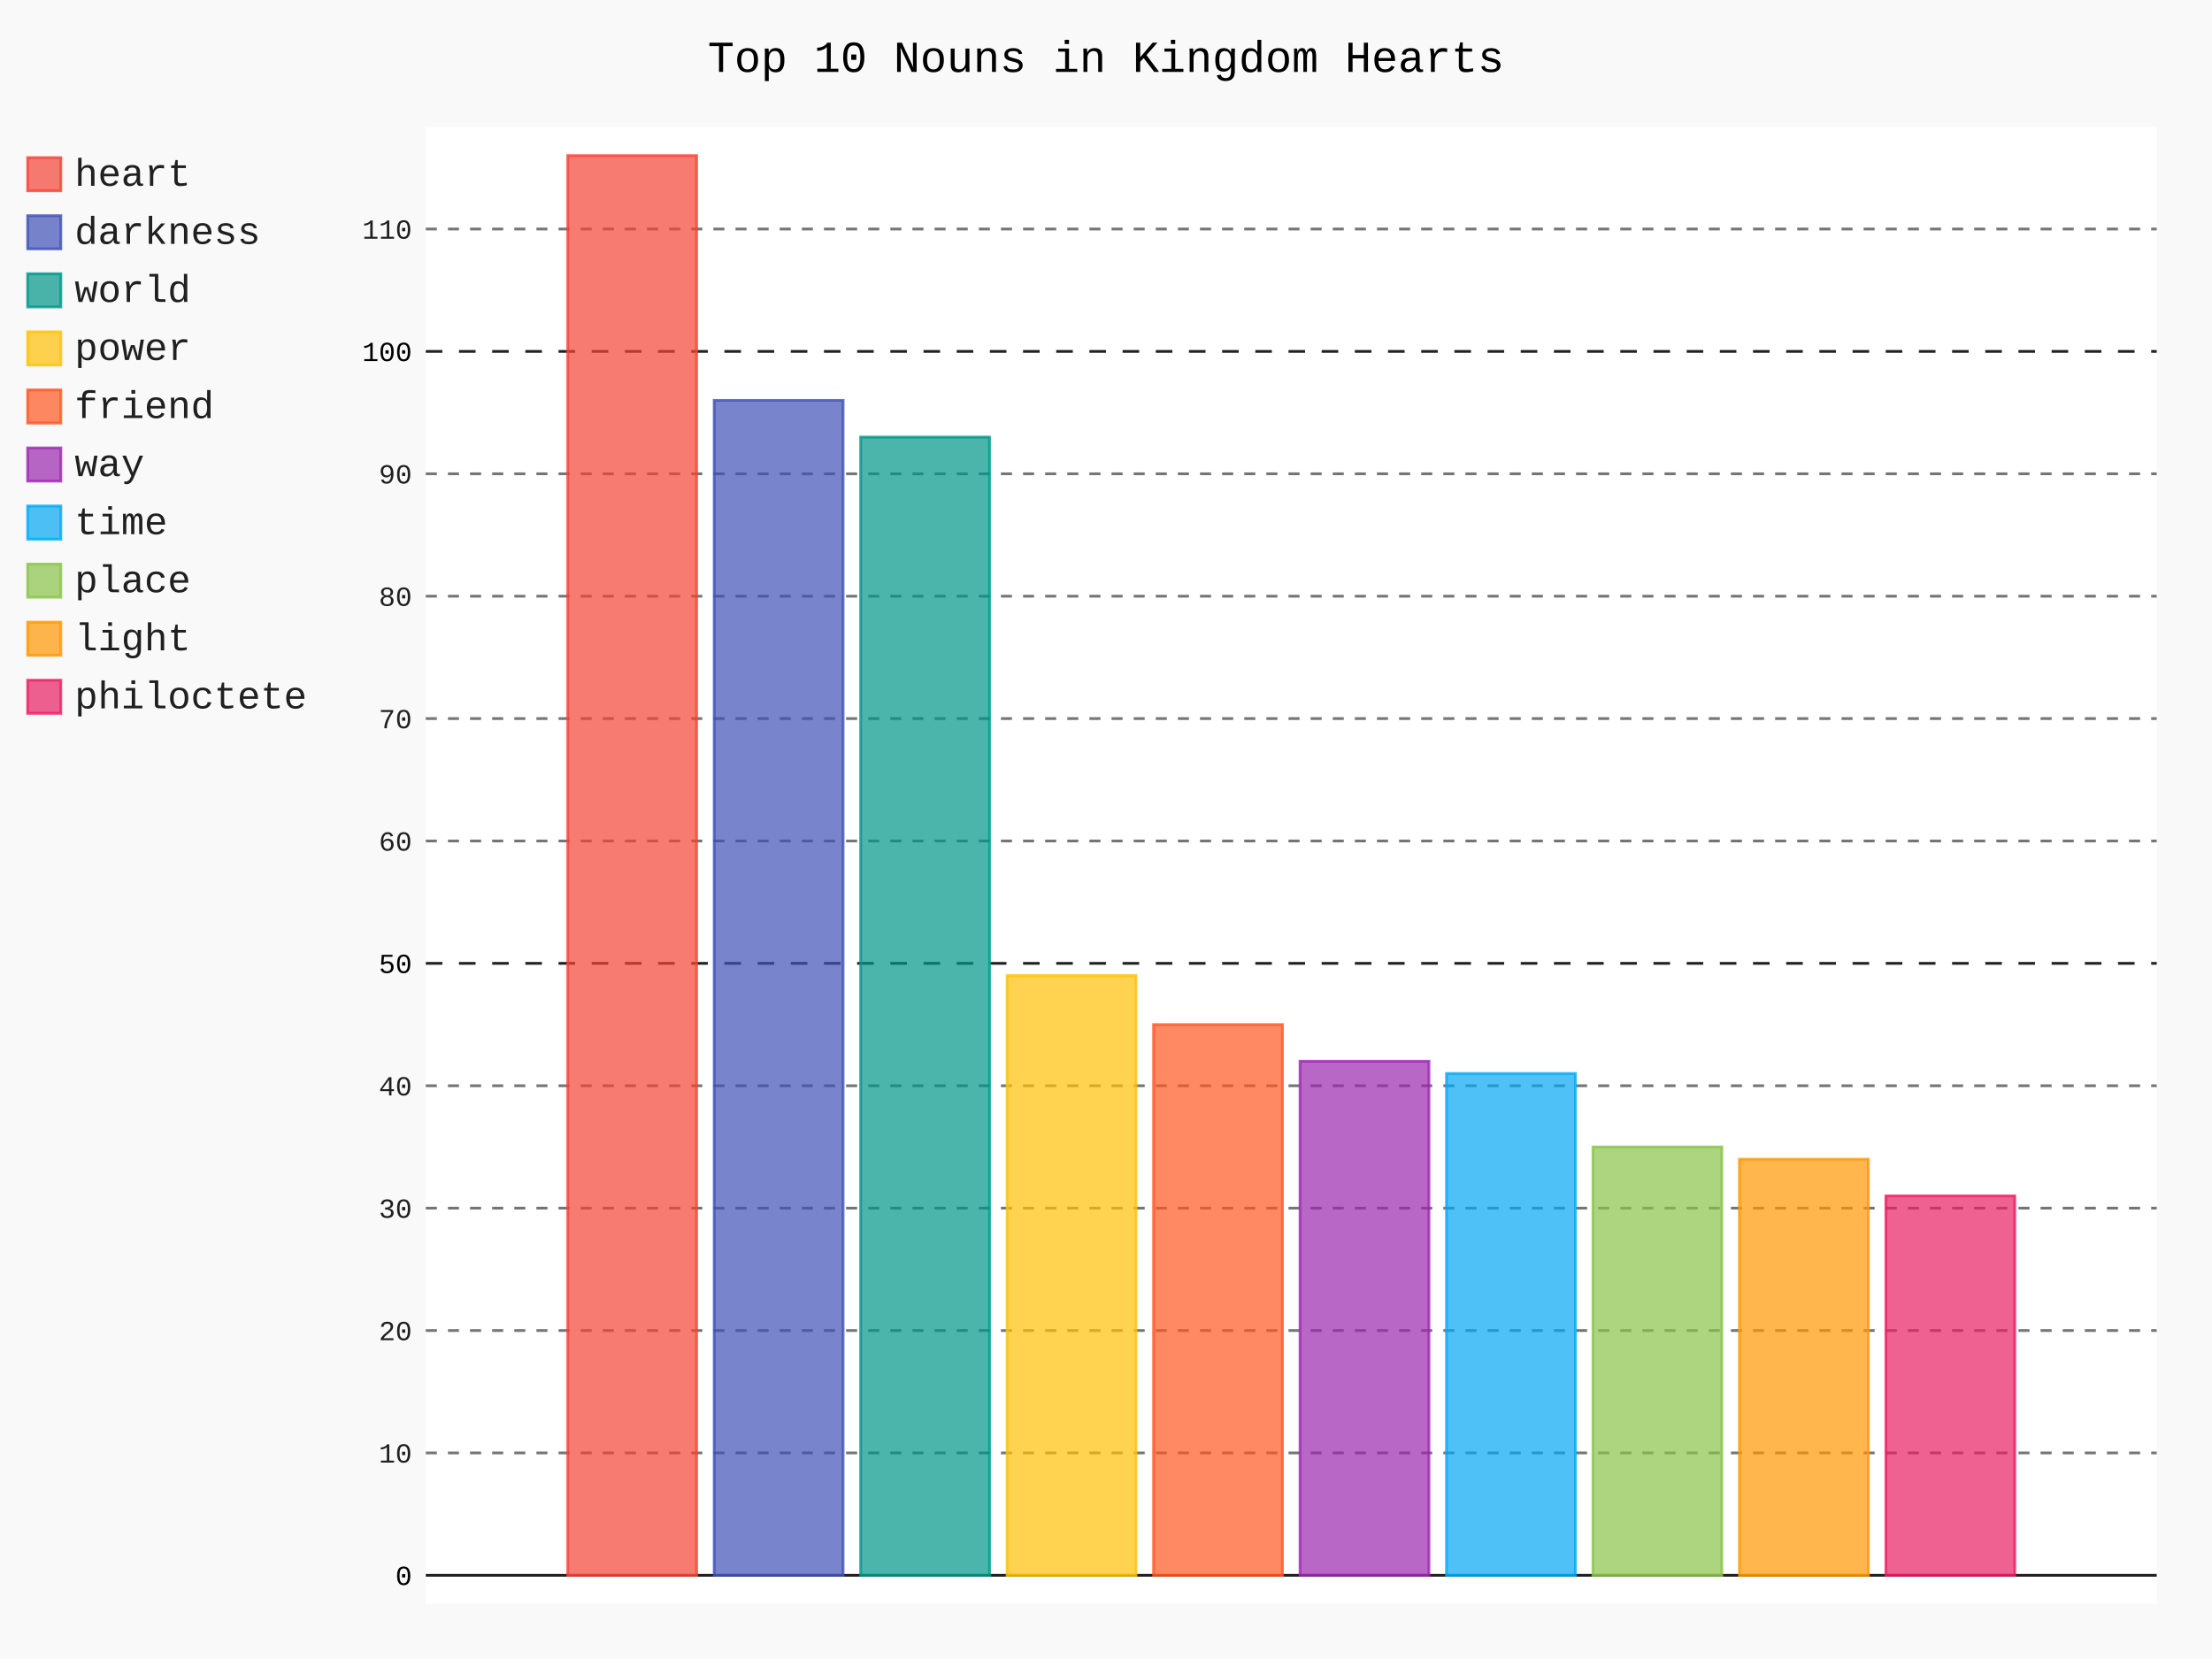
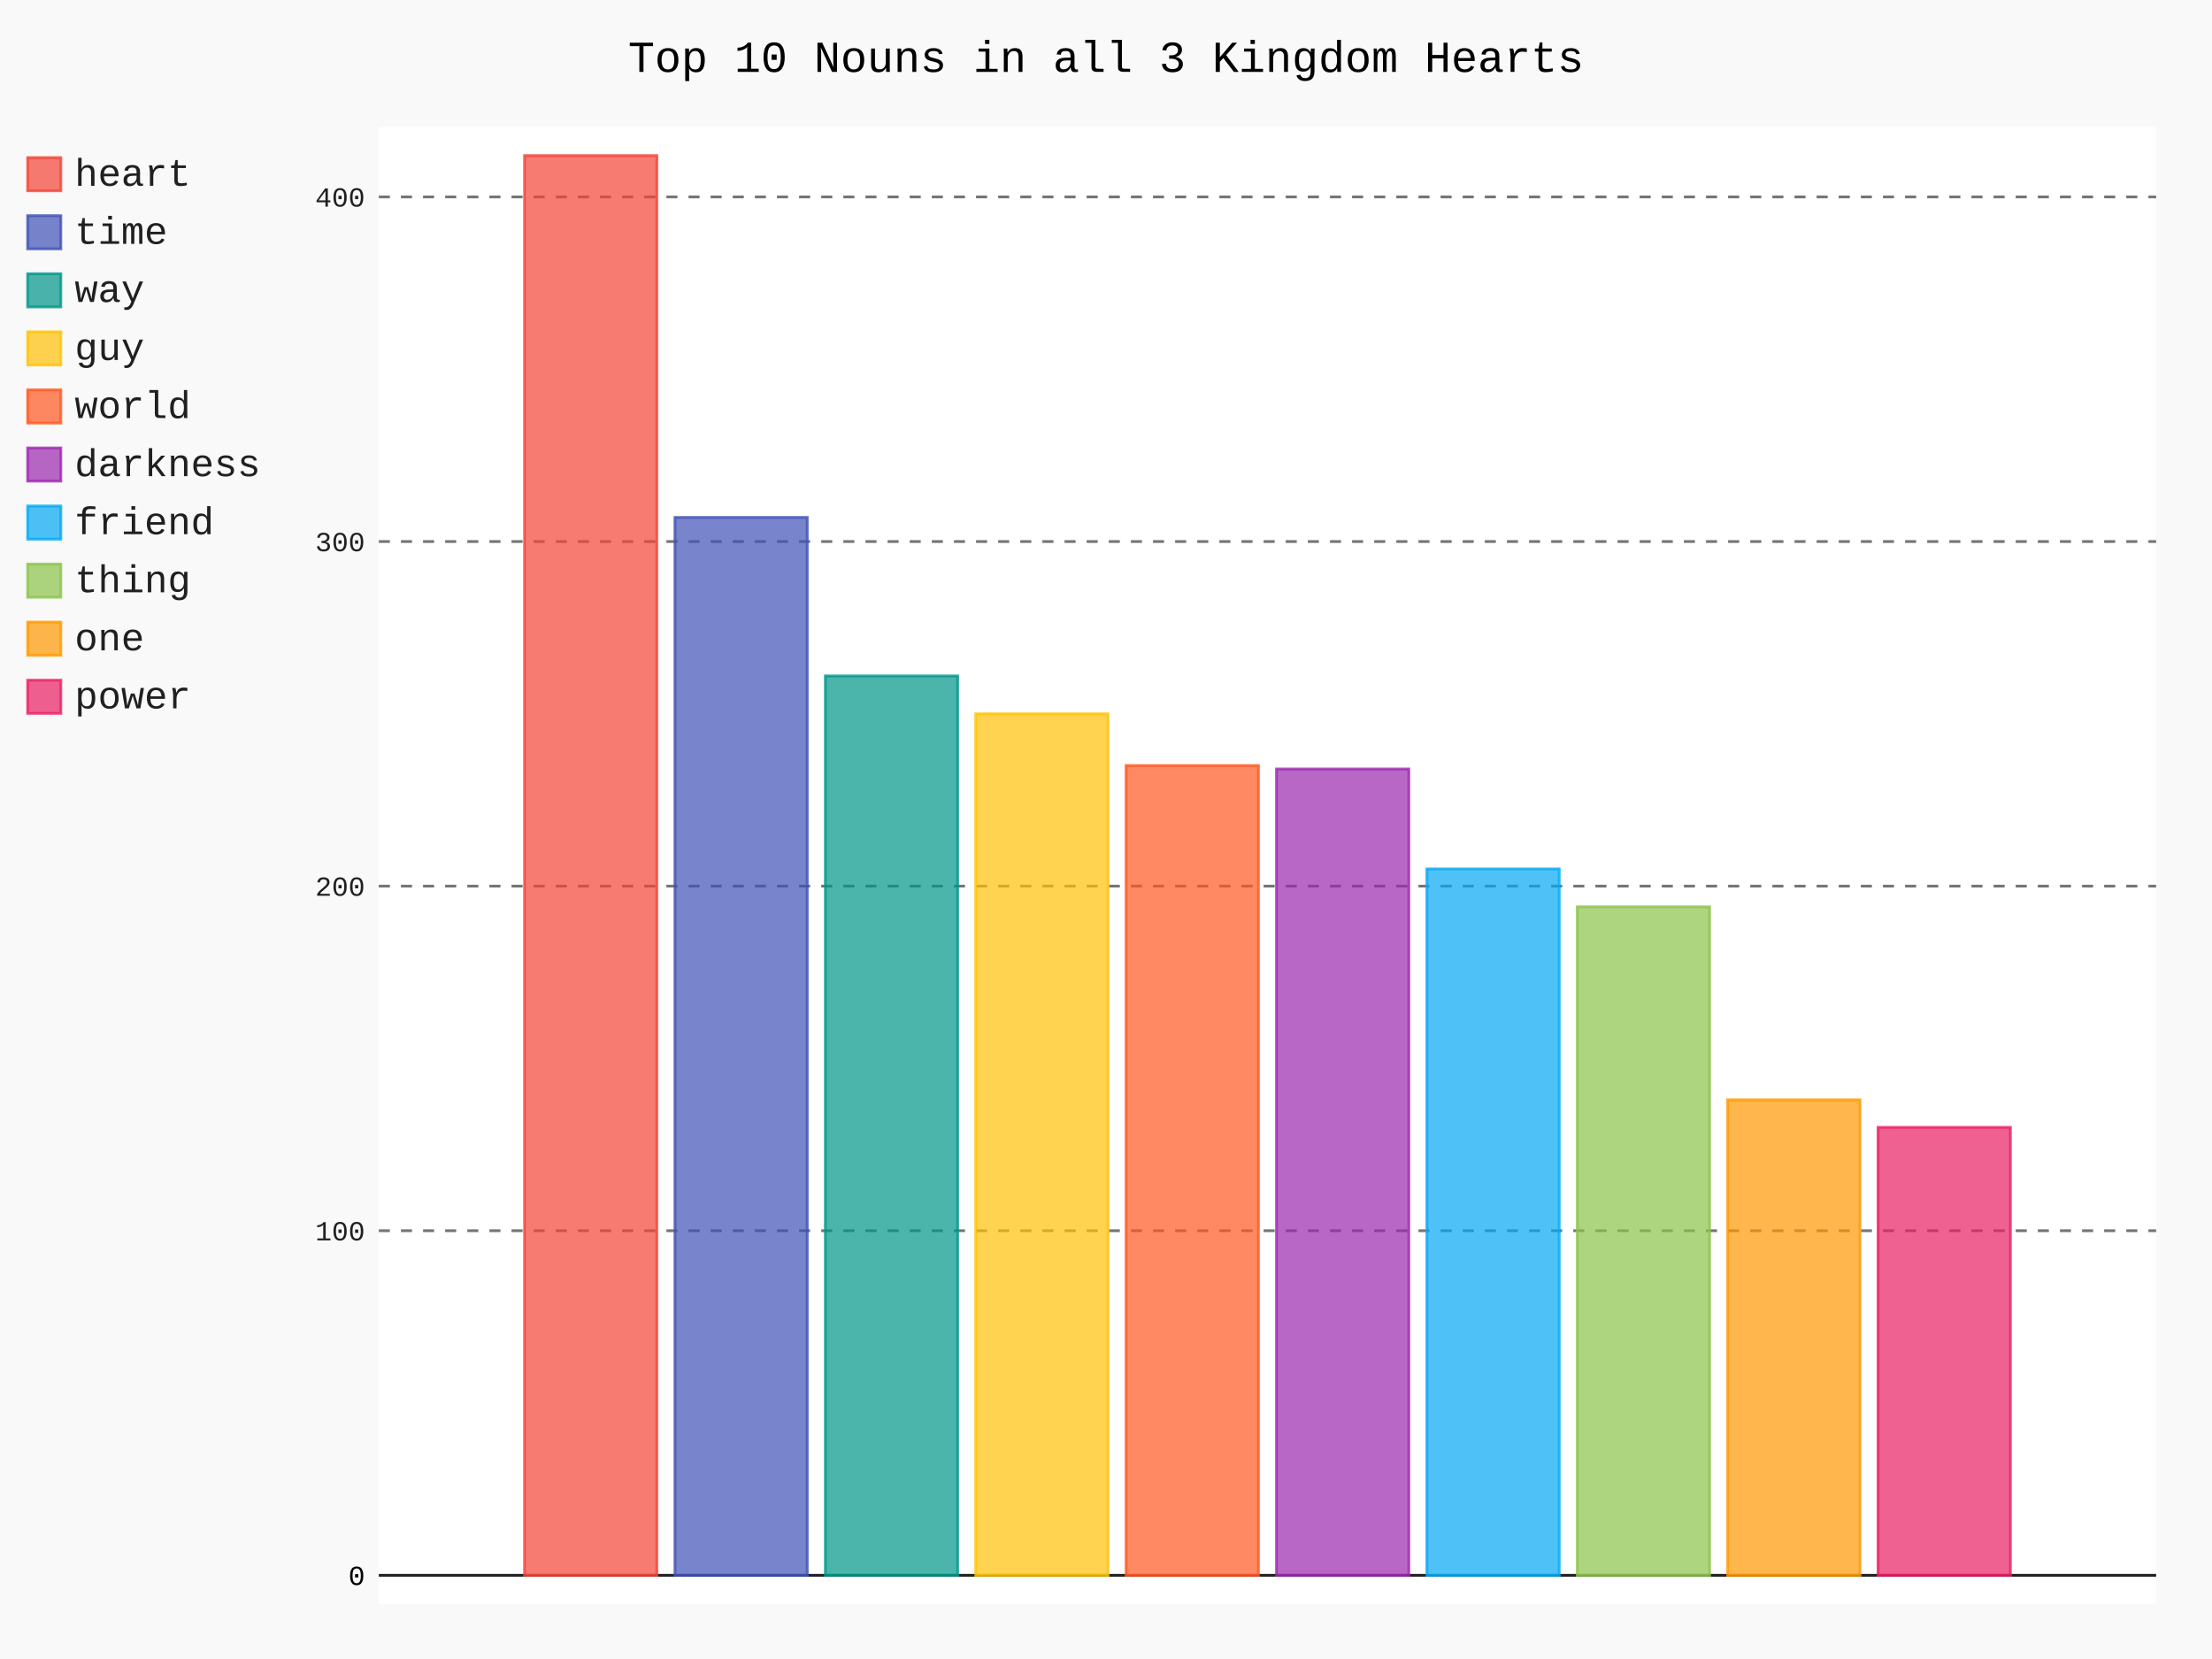
- <svg xmlns="http://www.w3.org/2000/svg" id="chart-96bc616b-d4e8-4c22-9383-987d456acd4f" class="pygal-chart" viewBox="0 0 800 600">
+ <svg xmlns="http://www.w3.org/2000/svg" id="chart-71b4d69b-0a1a-4c02-87a0-c0ad295028fe" class="pygal-chart" viewBox="0 0 800 600">
  <defs>
-     <style type="text/css">#chart-96bc616b-d4e8-4c22-9383-987d456acd4f{-webkit-user-select:none;-webkit-font-smoothing:antialiased;font-family:Consolas,"Liberation Mono",Menlo,Courier,monospace}#chart-96bc616b-d4e8-4c22-9383-987d456acd4f .title{font-family:Consolas,"Liberation Mono",Menlo,Courier,monospace;font-size:16px}#chart-96bc616b-d4e8-4c22-9383-987d456acd4f .legends .legend text{font-family:Consolas,"Liberation Mono",Menlo,Courier,monospace;font-size:14px}#chart-96bc616b-d4e8-4c22-9383-987d456acd4f .axis text{font-family:Consolas,"Liberation Mono",Menlo,Courier,monospace;font-size:10px}#chart-96bc616b-d4e8-4c22-9383-987d456acd4f .axis text.major{font-family:Consolas,"Liberation Mono",Menlo,Courier,monospace;font-size:10px}#chart-96bc616b-d4e8-4c22-9383-987d456acd4f .text-overlay text.value{font-family:Consolas,"Liberation Mono",Menlo,Courier,monospace;font-size:16px}#chart-96bc616b-d4e8-4c22-9383-987d456acd4f .text-overlay text.label{font-family:Consolas,"Liberation Mono",Menlo,Courier,monospace;font-size:10px}#chart-96bc616b-d4e8-4c22-9383-987d456acd4f .tooltip{font-family:Consolas,"Liberation Mono",Menlo,Courier,monospace;font-size:14px}#chart-96bc616b-d4e8-4c22-9383-987d456acd4f text.no_data{font-family:Consolas,"Liberation Mono",Menlo,Courier,monospace;font-size:64px}
- #chart-96bc616b-d4e8-4c22-9383-987d456acd4f{background-color:rgba(249,249,249,1)}#chart-96bc616b-d4e8-4c22-9383-987d456acd4f path,#chart-96bc616b-d4e8-4c22-9383-987d456acd4f line,#chart-96bc616b-d4e8-4c22-9383-987d456acd4f rect,#chart-96bc616b-d4e8-4c22-9383-987d456acd4f circle{-webkit-transition:150ms;-moz-transition:150ms;transition:150ms}#chart-96bc616b-d4e8-4c22-9383-987d456acd4f .graph &gt; .background{fill:rgba(249,249,249,1)}#chart-96bc616b-d4e8-4c22-9383-987d456acd4f .plot &gt; .background{fill:rgba(255,255,255,1)}#chart-96bc616b-d4e8-4c22-9383-987d456acd4f .graph{fill:rgba(0,0,0,.87)}#chart-96bc616b-d4e8-4c22-9383-987d456acd4f text.no_data{fill:rgba(0,0,0,1)}#chart-96bc616b-d4e8-4c22-9383-987d456acd4f .title{fill:rgba(0,0,0,1)}#chart-96bc616b-d4e8-4c22-9383-987d456acd4f .legends .legend text{fill:rgba(0,0,0,.87)}#chart-96bc616b-d4e8-4c22-9383-987d456acd4f .legends .legend:hover text{fill:rgba(0,0,0,1)}#chart-96bc616b-d4e8-4c22-9383-987d456acd4f .axis .line{stroke:rgba(0,0,0,1)}#chart-96bc616b-d4e8-4c22-9383-987d456acd4f .axis .guide.line{stroke:rgba(0,0,0,.54)}#chart-96bc616b-d4e8-4c22-9383-987d456acd4f .axis .major.line{stroke:rgba(0,0,0,.87)}#chart-96bc616b-d4e8-4c22-9383-987d456acd4f .axis text.major{fill:rgba(0,0,0,1)}#chart-96bc616b-d4e8-4c22-9383-987d456acd4f .axis.y .guides:hover .guide.line,#chart-96bc616b-d4e8-4c22-9383-987d456acd4f .line-graph .axis.x .guides:hover .guide.line,#chart-96bc616b-d4e8-4c22-9383-987d456acd4f .stackedline-graph .axis.x .guides:hover .guide.line,#chart-96bc616b-d4e8-4c22-9383-987d456acd4f .xy-graph .axis.x .guides:hover .guide.line{stroke:rgba(0,0,0,1)}#chart-96bc616b-d4e8-4c22-9383-987d456acd4f .axis .guides:hover text{fill:rgba(0,0,0,1)}#chart-96bc616b-d4e8-4c22-9383-987d456acd4f .reactive{fill-opacity:.7;stroke-opacity:.8}#chart-96bc616b-d4e8-4c22-9383-987d456acd4f .ci{stroke:rgba(0,0,0,.87)}#chart-96bc616b-d4e8-4c22-9383-987d456acd4f .reactive.active,#chart-96bc616b-d4e8-4c22-9383-987d456acd4f .active .reactive{fill-opacity:.8;stroke-opacity:.9;stroke-width:4}#chart-96bc616b-d4e8-4c22-9383-987d456acd4f .ci .reactive.active{stroke-width:1.5}#chart-96bc616b-d4e8-4c22-9383-987d456acd4f .series text{fill:rgba(0,0,0,1)}#chart-96bc616b-d4e8-4c22-9383-987d456acd4f .tooltip rect{fill:rgba(255,255,255,1);stroke:rgba(0,0,0,1);-webkit-transition:opacity 150ms;-moz-transition:opacity 150ms;transition:opacity 150ms}#chart-96bc616b-d4e8-4c22-9383-987d456acd4f .tooltip .label{fill:rgba(0,0,0,.87)}#chart-96bc616b-d4e8-4c22-9383-987d456acd4f .tooltip .label{fill:rgba(0,0,0,.87)}#chart-96bc616b-d4e8-4c22-9383-987d456acd4f .tooltip .legend{font-size:.8em;fill:rgba(0,0,0,.54)}#chart-96bc616b-d4e8-4c22-9383-987d456acd4f .tooltip .x_label{font-size:.6em;fill:rgba(0,0,0,1)}#chart-96bc616b-d4e8-4c22-9383-987d456acd4f .tooltip .xlink{font-size:.5em;text-decoration:underline}#chart-96bc616b-d4e8-4c22-9383-987d456acd4f .tooltip .value{font-size:1.5em}#chart-96bc616b-d4e8-4c22-9383-987d456acd4f .bound{font-size:.5em}#chart-96bc616b-d4e8-4c22-9383-987d456acd4f .max-value{font-size:.75em;fill:rgba(0,0,0,.54)}#chart-96bc616b-d4e8-4c22-9383-987d456acd4f .map-element{fill:rgba(255,255,255,1);stroke:rgba(0,0,0,.54) !important}#chart-96bc616b-d4e8-4c22-9383-987d456acd4f .map-element .reactive{fill-opacity:inherit;stroke-opacity:inherit}#chart-96bc616b-d4e8-4c22-9383-987d456acd4f .color-0,#chart-96bc616b-d4e8-4c22-9383-987d456acd4f .color-0 a:visited{stroke:#F44336;fill:#F44336}#chart-96bc616b-d4e8-4c22-9383-987d456acd4f .color-1,#chart-96bc616b-d4e8-4c22-9383-987d456acd4f .color-1 a:visited{stroke:#3F51B5;fill:#3F51B5}#chart-96bc616b-d4e8-4c22-9383-987d456acd4f .color-2,#chart-96bc616b-d4e8-4c22-9383-987d456acd4f .color-2 a:visited{stroke:#009688;fill:#009688}#chart-96bc616b-d4e8-4c22-9383-987d456acd4f .color-3,#chart-96bc616b-d4e8-4c22-9383-987d456acd4f .color-3 a:visited{stroke:#FFC107;fill:#FFC107}#chart-96bc616b-d4e8-4c22-9383-987d456acd4f .color-4,#chart-96bc616b-d4e8-4c22-9383-987d456acd4f .color-4 a:visited{stroke:#FF5722;fill:#FF5722}#chart-96bc616b-d4e8-4c22-9383-987d456acd4f .color-5,#chart-96bc616b-d4e8-4c22-9383-987d456acd4f .color-5 a:visited{stroke:#9C27B0;fill:#9C27B0}#chart-96bc616b-d4e8-4c22-9383-987d456acd4f .color-6,#chart-96bc616b-d4e8-4c22-9383-987d456acd4f .color-6 a:visited{stroke:#03A9F4;fill:#03A9F4}#chart-96bc616b-d4e8-4c22-9383-987d456acd4f .color-7,#chart-96bc616b-d4e8-4c22-9383-987d456acd4f .color-7 a:visited{stroke:#8BC34A;fill:#8BC34A}#chart-96bc616b-d4e8-4c22-9383-987d456acd4f .color-8,#chart-96bc616b-d4e8-4c22-9383-987d456acd4f .color-8 a:visited{stroke:#FF9800;fill:#FF9800}#chart-96bc616b-d4e8-4c22-9383-987d456acd4f .color-9,#chart-96bc616b-d4e8-4c22-9383-987d456acd4f .color-9 a:visited{stroke:#E91E63;fill:#E91E63}#chart-96bc616b-d4e8-4c22-9383-987d456acd4f .text-overlay .color-0 text{fill:black}#chart-96bc616b-d4e8-4c22-9383-987d456acd4f .text-overlay .color-1 text{fill:black}#chart-96bc616b-d4e8-4c22-9383-987d456acd4f .text-overlay .color-2 text{fill:black}#chart-96bc616b-d4e8-4c22-9383-987d456acd4f .text-overlay .color-3 text{fill:black}#chart-96bc616b-d4e8-4c22-9383-987d456acd4f .text-overlay .color-4 text{fill:black}#chart-96bc616b-d4e8-4c22-9383-987d456acd4f .text-overlay .color-5 text{fill:black}#chart-96bc616b-d4e8-4c22-9383-987d456acd4f .text-overlay .color-6 text{fill:black}#chart-96bc616b-d4e8-4c22-9383-987d456acd4f .text-overlay .color-7 text{fill:black}#chart-96bc616b-d4e8-4c22-9383-987d456acd4f .text-overlay .color-8 text{fill:black}#chart-96bc616b-d4e8-4c22-9383-987d456acd4f .text-overlay .color-9 text{fill:black}
- #chart-96bc616b-d4e8-4c22-9383-987d456acd4f text.no_data{text-anchor:middle}#chart-96bc616b-d4e8-4c22-9383-987d456acd4f .guide.line{fill:none}#chart-96bc616b-d4e8-4c22-9383-987d456acd4f .centered{text-anchor:middle}#chart-96bc616b-d4e8-4c22-9383-987d456acd4f .title{text-anchor:middle}#chart-96bc616b-d4e8-4c22-9383-987d456acd4f .legends .legend text{fill-opacity:1}#chart-96bc616b-d4e8-4c22-9383-987d456acd4f .axis.x text{text-anchor:middle}#chart-96bc616b-d4e8-4c22-9383-987d456acd4f .axis.x:not(.web) text[transform]{text-anchor:start}#chart-96bc616b-d4e8-4c22-9383-987d456acd4f .axis.x:not(.web) text[transform].backwards{text-anchor:end}#chart-96bc616b-d4e8-4c22-9383-987d456acd4f .axis.y text{text-anchor:end}#chart-96bc616b-d4e8-4c22-9383-987d456acd4f .axis.y text[transform].backwards{text-anchor:start}#chart-96bc616b-d4e8-4c22-9383-987d456acd4f .axis.y2 text{text-anchor:start}#chart-96bc616b-d4e8-4c22-9383-987d456acd4f .axis.y2 text[transform].backwards{text-anchor:end}#chart-96bc616b-d4e8-4c22-9383-987d456acd4f .axis .guide.line{stroke-dasharray:4,4}#chart-96bc616b-d4e8-4c22-9383-987d456acd4f .axis .major.guide.line{stroke-dasharray:6,6}#chart-96bc616b-d4e8-4c22-9383-987d456acd4f .horizontal .axis.y .guide.line,#chart-96bc616b-d4e8-4c22-9383-987d456acd4f .horizontal .axis.y2 .guide.line,#chart-96bc616b-d4e8-4c22-9383-987d456acd4f .vertical .axis.x .guide.line{opacity:0}#chart-96bc616b-d4e8-4c22-9383-987d456acd4f .horizontal .axis.always_show .guide.line,#chart-96bc616b-d4e8-4c22-9383-987d456acd4f .vertical .axis.always_show .guide.line{opacity:1 !important}#chart-96bc616b-d4e8-4c22-9383-987d456acd4f .axis.y .guides:hover .guide.line,#chart-96bc616b-d4e8-4c22-9383-987d456acd4f .axis.y2 .guides:hover .guide.line,#chart-96bc616b-d4e8-4c22-9383-987d456acd4f .axis.x .guides:hover .guide.line{opacity:1}#chart-96bc616b-d4e8-4c22-9383-987d456acd4f .axis .guides:hover text{opacity:1}#chart-96bc616b-d4e8-4c22-9383-987d456acd4f .nofill{fill:none}#chart-96bc616b-d4e8-4c22-9383-987d456acd4f .subtle-fill{fill-opacity:.2}#chart-96bc616b-d4e8-4c22-9383-987d456acd4f .dot{stroke-width:1px;fill-opacity:1}#chart-96bc616b-d4e8-4c22-9383-987d456acd4f .dot.active{stroke-width:5px}#chart-96bc616b-d4e8-4c22-9383-987d456acd4f .dot.negative{fill:transparent}#chart-96bc616b-d4e8-4c22-9383-987d456acd4f text,#chart-96bc616b-d4e8-4c22-9383-987d456acd4f tspan{stroke:none !important}#chart-96bc616b-d4e8-4c22-9383-987d456acd4f .series text.active{opacity:1}#chart-96bc616b-d4e8-4c22-9383-987d456acd4f .tooltip rect{fill-opacity:.95;stroke-width:.5}#chart-96bc616b-d4e8-4c22-9383-987d456acd4f .tooltip text{fill-opacity:1}#chart-96bc616b-d4e8-4c22-9383-987d456acd4f .showable{visibility:hidden}#chart-96bc616b-d4e8-4c22-9383-987d456acd4f .showable.shown{visibility:visible}#chart-96bc616b-d4e8-4c22-9383-987d456acd4f .gauge-background{fill:rgba(229,229,229,1);stroke:none}#chart-96bc616b-d4e8-4c22-9383-987d456acd4f .bg-lines{stroke:rgba(249,249,249,1);stroke-width:2px}</style>
+     <style type="text/css">#chart-71b4d69b-0a1a-4c02-87a0-c0ad295028fe{-webkit-user-select:none;-webkit-font-smoothing:antialiased;font-family:Consolas,"Liberation Mono",Menlo,Courier,monospace}#chart-71b4d69b-0a1a-4c02-87a0-c0ad295028fe .title{font-family:Consolas,"Liberation Mono",Menlo,Courier,monospace;font-size:16px}#chart-71b4d69b-0a1a-4c02-87a0-c0ad295028fe .legends .legend text{font-family:Consolas,"Liberation Mono",Menlo,Courier,monospace;font-size:14px}#chart-71b4d69b-0a1a-4c02-87a0-c0ad295028fe .axis text{font-family:Consolas,"Liberation Mono",Menlo,Courier,monospace;font-size:10px}#chart-71b4d69b-0a1a-4c02-87a0-c0ad295028fe .axis text.major{font-family:Consolas,"Liberation Mono",Menlo,Courier,monospace;font-size:10px}#chart-71b4d69b-0a1a-4c02-87a0-c0ad295028fe .text-overlay text.value{font-family:Consolas,"Liberation Mono",Menlo,Courier,monospace;font-size:16px}#chart-71b4d69b-0a1a-4c02-87a0-c0ad295028fe .text-overlay text.label{font-family:Consolas,"Liberation Mono",Menlo,Courier,monospace;font-size:10px}#chart-71b4d69b-0a1a-4c02-87a0-c0ad295028fe .tooltip{font-family:Consolas,"Liberation Mono",Menlo,Courier,monospace;font-size:14px}#chart-71b4d69b-0a1a-4c02-87a0-c0ad295028fe text.no_data{font-family:Consolas,"Liberation Mono",Menlo,Courier,monospace;font-size:64px}
+ #chart-71b4d69b-0a1a-4c02-87a0-c0ad295028fe{background-color:rgba(249,249,249,1)}#chart-71b4d69b-0a1a-4c02-87a0-c0ad295028fe path,#chart-71b4d69b-0a1a-4c02-87a0-c0ad295028fe line,#chart-71b4d69b-0a1a-4c02-87a0-c0ad295028fe rect,#chart-71b4d69b-0a1a-4c02-87a0-c0ad295028fe circle{-webkit-transition:150ms;-moz-transition:150ms;transition:150ms}#chart-71b4d69b-0a1a-4c02-87a0-c0ad295028fe .graph &gt; .background{fill:rgba(249,249,249,1)}#chart-71b4d69b-0a1a-4c02-87a0-c0ad295028fe .plot &gt; .background{fill:rgba(255,255,255,1)}#chart-71b4d69b-0a1a-4c02-87a0-c0ad295028fe .graph{fill:rgba(0,0,0,.87)}#chart-71b4d69b-0a1a-4c02-87a0-c0ad295028fe text.no_data{fill:rgba(0,0,0,1)}#chart-71b4d69b-0a1a-4c02-87a0-c0ad295028fe .title{fill:rgba(0,0,0,1)}#chart-71b4d69b-0a1a-4c02-87a0-c0ad295028fe .legends .legend text{fill:rgba(0,0,0,.87)}#chart-71b4d69b-0a1a-4c02-87a0-c0ad295028fe .legends .legend:hover text{fill:rgba(0,0,0,1)}#chart-71b4d69b-0a1a-4c02-87a0-c0ad295028fe .axis .line{stroke:rgba(0,0,0,1)}#chart-71b4d69b-0a1a-4c02-87a0-c0ad295028fe .axis .guide.line{stroke:rgba(0,0,0,.54)}#chart-71b4d69b-0a1a-4c02-87a0-c0ad295028fe .axis .major.line{stroke:rgba(0,0,0,.87)}#chart-71b4d69b-0a1a-4c02-87a0-c0ad295028fe .axis text.major{fill:rgba(0,0,0,1)}#chart-71b4d69b-0a1a-4c02-87a0-c0ad295028fe .axis.y .guides:hover .guide.line,#chart-71b4d69b-0a1a-4c02-87a0-c0ad295028fe .line-graph .axis.x .guides:hover .guide.line,#chart-71b4d69b-0a1a-4c02-87a0-c0ad295028fe .stackedline-graph .axis.x .guides:hover .guide.line,#chart-71b4d69b-0a1a-4c02-87a0-c0ad295028fe .xy-graph .axis.x .guides:hover .guide.line{stroke:rgba(0,0,0,1)}#chart-71b4d69b-0a1a-4c02-87a0-c0ad295028fe .axis .guides:hover text{fill:rgba(0,0,0,1)}#chart-71b4d69b-0a1a-4c02-87a0-c0ad295028fe .reactive{fill-opacity:.7;stroke-opacity:.8}#chart-71b4d69b-0a1a-4c02-87a0-c0ad295028fe .ci{stroke:rgba(0,0,0,.87)}#chart-71b4d69b-0a1a-4c02-87a0-c0ad295028fe .reactive.active,#chart-71b4d69b-0a1a-4c02-87a0-c0ad295028fe .active .reactive{fill-opacity:.8;stroke-opacity:.9;stroke-width:4}#chart-71b4d69b-0a1a-4c02-87a0-c0ad295028fe .ci .reactive.active{stroke-width:1.5}#chart-71b4d69b-0a1a-4c02-87a0-c0ad295028fe .series text{fill:rgba(0,0,0,1)}#chart-71b4d69b-0a1a-4c02-87a0-c0ad295028fe .tooltip rect{fill:rgba(255,255,255,1);stroke:rgba(0,0,0,1);-webkit-transition:opacity 150ms;-moz-transition:opacity 150ms;transition:opacity 150ms}#chart-71b4d69b-0a1a-4c02-87a0-c0ad295028fe .tooltip .label{fill:rgba(0,0,0,.87)}#chart-71b4d69b-0a1a-4c02-87a0-c0ad295028fe .tooltip .label{fill:rgba(0,0,0,.87)}#chart-71b4d69b-0a1a-4c02-87a0-c0ad295028fe .tooltip .legend{font-size:.8em;fill:rgba(0,0,0,.54)}#chart-71b4d69b-0a1a-4c02-87a0-c0ad295028fe .tooltip .x_label{font-size:.6em;fill:rgba(0,0,0,1)}#chart-71b4d69b-0a1a-4c02-87a0-c0ad295028fe .tooltip .xlink{font-size:.5em;text-decoration:underline}#chart-71b4d69b-0a1a-4c02-87a0-c0ad295028fe .tooltip .value{font-size:1.5em}#chart-71b4d69b-0a1a-4c02-87a0-c0ad295028fe .bound{font-size:.5em}#chart-71b4d69b-0a1a-4c02-87a0-c0ad295028fe .max-value{font-size:.75em;fill:rgba(0,0,0,.54)}#chart-71b4d69b-0a1a-4c02-87a0-c0ad295028fe .map-element{fill:rgba(255,255,255,1);stroke:rgba(0,0,0,.54) !important}#chart-71b4d69b-0a1a-4c02-87a0-c0ad295028fe .map-element .reactive{fill-opacity:inherit;stroke-opacity:inherit}#chart-71b4d69b-0a1a-4c02-87a0-c0ad295028fe .color-0,#chart-71b4d69b-0a1a-4c02-87a0-c0ad295028fe .color-0 a:visited{stroke:#F44336;fill:#F44336}#chart-71b4d69b-0a1a-4c02-87a0-c0ad295028fe .color-1,#chart-71b4d69b-0a1a-4c02-87a0-c0ad295028fe .color-1 a:visited{stroke:#3F51B5;fill:#3F51B5}#chart-71b4d69b-0a1a-4c02-87a0-c0ad295028fe .color-2,#chart-71b4d69b-0a1a-4c02-87a0-c0ad295028fe .color-2 a:visited{stroke:#009688;fill:#009688}#chart-71b4d69b-0a1a-4c02-87a0-c0ad295028fe .color-3,#chart-71b4d69b-0a1a-4c02-87a0-c0ad295028fe .color-3 a:visited{stroke:#FFC107;fill:#FFC107}#chart-71b4d69b-0a1a-4c02-87a0-c0ad295028fe .color-4,#chart-71b4d69b-0a1a-4c02-87a0-c0ad295028fe .color-4 a:visited{stroke:#FF5722;fill:#FF5722}#chart-71b4d69b-0a1a-4c02-87a0-c0ad295028fe .color-5,#chart-71b4d69b-0a1a-4c02-87a0-c0ad295028fe .color-5 a:visited{stroke:#9C27B0;fill:#9C27B0}#chart-71b4d69b-0a1a-4c02-87a0-c0ad295028fe .color-6,#chart-71b4d69b-0a1a-4c02-87a0-c0ad295028fe .color-6 a:visited{stroke:#03A9F4;fill:#03A9F4}#chart-71b4d69b-0a1a-4c02-87a0-c0ad295028fe .color-7,#chart-71b4d69b-0a1a-4c02-87a0-c0ad295028fe .color-7 a:visited{stroke:#8BC34A;fill:#8BC34A}#chart-71b4d69b-0a1a-4c02-87a0-c0ad295028fe .color-8,#chart-71b4d69b-0a1a-4c02-87a0-c0ad295028fe .color-8 a:visited{stroke:#FF9800;fill:#FF9800}#chart-71b4d69b-0a1a-4c02-87a0-c0ad295028fe .color-9,#chart-71b4d69b-0a1a-4c02-87a0-c0ad295028fe .color-9 a:visited{stroke:#E91E63;fill:#E91E63}#chart-71b4d69b-0a1a-4c02-87a0-c0ad295028fe .text-overlay .color-0 text{fill:black}#chart-71b4d69b-0a1a-4c02-87a0-c0ad295028fe .text-overlay .color-1 text{fill:black}#chart-71b4d69b-0a1a-4c02-87a0-c0ad295028fe .text-overlay .color-2 text{fill:black}#chart-71b4d69b-0a1a-4c02-87a0-c0ad295028fe .text-overlay .color-3 text{fill:black}#chart-71b4d69b-0a1a-4c02-87a0-c0ad295028fe .text-overlay .color-4 text{fill:black}#chart-71b4d69b-0a1a-4c02-87a0-c0ad295028fe .text-overlay .color-5 text{fill:black}#chart-71b4d69b-0a1a-4c02-87a0-c0ad295028fe .text-overlay .color-6 text{fill:black}#chart-71b4d69b-0a1a-4c02-87a0-c0ad295028fe .text-overlay .color-7 text{fill:black}#chart-71b4d69b-0a1a-4c02-87a0-c0ad295028fe .text-overlay .color-8 text{fill:black}#chart-71b4d69b-0a1a-4c02-87a0-c0ad295028fe .text-overlay .color-9 text{fill:black}
+ #chart-71b4d69b-0a1a-4c02-87a0-c0ad295028fe text.no_data{text-anchor:middle}#chart-71b4d69b-0a1a-4c02-87a0-c0ad295028fe .guide.line{fill:none}#chart-71b4d69b-0a1a-4c02-87a0-c0ad295028fe .centered{text-anchor:middle}#chart-71b4d69b-0a1a-4c02-87a0-c0ad295028fe .title{text-anchor:middle}#chart-71b4d69b-0a1a-4c02-87a0-c0ad295028fe .legends .legend text{fill-opacity:1}#chart-71b4d69b-0a1a-4c02-87a0-c0ad295028fe .axis.x text{text-anchor:middle}#chart-71b4d69b-0a1a-4c02-87a0-c0ad295028fe .axis.x:not(.web) text[transform]{text-anchor:start}#chart-71b4d69b-0a1a-4c02-87a0-c0ad295028fe .axis.x:not(.web) text[transform].backwards{text-anchor:end}#chart-71b4d69b-0a1a-4c02-87a0-c0ad295028fe .axis.y text{text-anchor:end}#chart-71b4d69b-0a1a-4c02-87a0-c0ad295028fe .axis.y text[transform].backwards{text-anchor:start}#chart-71b4d69b-0a1a-4c02-87a0-c0ad295028fe .axis.y2 text{text-anchor:start}#chart-71b4d69b-0a1a-4c02-87a0-c0ad295028fe .axis.y2 text[transform].backwards{text-anchor:end}#chart-71b4d69b-0a1a-4c02-87a0-c0ad295028fe .axis .guide.line{stroke-dasharray:4,4}#chart-71b4d69b-0a1a-4c02-87a0-c0ad295028fe .axis .major.guide.line{stroke-dasharray:6,6}#chart-71b4d69b-0a1a-4c02-87a0-c0ad295028fe .horizontal .axis.y .guide.line,#chart-71b4d69b-0a1a-4c02-87a0-c0ad295028fe .horizontal .axis.y2 .guide.line,#chart-71b4d69b-0a1a-4c02-87a0-c0ad295028fe .vertical .axis.x .guide.line{opacity:0}#chart-71b4d69b-0a1a-4c02-87a0-c0ad295028fe .horizontal .axis.always_show .guide.line,#chart-71b4d69b-0a1a-4c02-87a0-c0ad295028fe .vertical .axis.always_show .guide.line{opacity:1 !important}#chart-71b4d69b-0a1a-4c02-87a0-c0ad295028fe .axis.y .guides:hover .guide.line,#chart-71b4d69b-0a1a-4c02-87a0-c0ad295028fe .axis.y2 .guides:hover .guide.line,#chart-71b4d69b-0a1a-4c02-87a0-c0ad295028fe .axis.x .guides:hover .guide.line{opacity:1}#chart-71b4d69b-0a1a-4c02-87a0-c0ad295028fe .axis .guides:hover text{opacity:1}#chart-71b4d69b-0a1a-4c02-87a0-c0ad295028fe .nofill{fill:none}#chart-71b4d69b-0a1a-4c02-87a0-c0ad295028fe .subtle-fill{fill-opacity:.2}#chart-71b4d69b-0a1a-4c02-87a0-c0ad295028fe .dot{stroke-width:1px;fill-opacity:1}#chart-71b4d69b-0a1a-4c02-87a0-c0ad295028fe .dot.active{stroke-width:5px}#chart-71b4d69b-0a1a-4c02-87a0-c0ad295028fe .dot.negative{fill:transparent}#chart-71b4d69b-0a1a-4c02-87a0-c0ad295028fe text,#chart-71b4d69b-0a1a-4c02-87a0-c0ad295028fe tspan{stroke:none !important}#chart-71b4d69b-0a1a-4c02-87a0-c0ad295028fe .series text.active{opacity:1}#chart-71b4d69b-0a1a-4c02-87a0-c0ad295028fe .tooltip rect{fill-opacity:.95;stroke-width:.5}#chart-71b4d69b-0a1a-4c02-87a0-c0ad295028fe .tooltip text{fill-opacity:1}#chart-71b4d69b-0a1a-4c02-87a0-c0ad295028fe .showable{visibility:hidden}#chart-71b4d69b-0a1a-4c02-87a0-c0ad295028fe .showable.shown{visibility:visible}#chart-71b4d69b-0a1a-4c02-87a0-c0ad295028fe .gauge-background{fill:rgba(229,229,229,1);stroke:none}#chart-71b4d69b-0a1a-4c02-87a0-c0ad295028fe .bg-lines{stroke:rgba(249,249,249,1);stroke-width:2px}</style>
  </defs>
  <g class="graph bar-graph vertical">
    <rect x="0" y="0" width="800" height="600" class="background" />
-     <g transform="translate(154, 46)" class="plot">
-       <rect x="0" y="0" width="626.0" height="534" class="background" />
+     <g transform="translate(137, 46)" class="plot">
+       <rect x="0" y="0" width="642.8" height="534" class="background" />
      <g class="axis y always_show">
        <g class="guides">
-           <path d="M0 523.731 h626" class="axis major line" />
+           <path d="M0 523.731 h642.8" class="axis major line" />
          <text x="-5" y="527.231" class="major">0</text>
        </g>
        <g class="guides">
-           <path d="M0 479.467 h626" class="guide line" />
-           <text x="-5" y="482.967" class="">10</text>
+           <path d="M0 399.104 h642.8" class="guide line" />
+           <text x="-5" y="402.604" class="">100</text>
        </g>
        <g class="guides">
-           <path d="M0 435.203 h626" class="guide line" />
-           <text x="-5" y="438.703" class="">20</text>
+           <path d="M0 274.478 h642.8" class="guide line" />
+           <text x="-5" y="277.978" class="">200</text>
        </g>
        <g class="guides">
-           <path d="M0 390.939 h626" class="guide line" />
-           <text x="-5" y="394.439" class="">30</text>
+           <path d="M0 149.851 h642.8" class="guide line" />
+           <text x="-5" y="153.351" class="">300</text>
        </g>
        <g class="guides">
-           <path d="M0 346.675 h626" class="guide line" />
-           <text x="-5" y="350.175" class="">40</text>
-         </g>
-         <g class="guides">
-           <path d="M0 302.411 h626" class="major guide line" />
-           <text x="-5" y="305.911" class="major">50</text>
-         </g>
-         <g class="guides">
-           <path d="M0 258.147 h626" class="guide line" />
-           <text x="-5" y="261.647" class="">60</text>
-         </g>
-         <g class="guides">
-           <path d="M0 213.883 h626" class="guide line" />
-           <text x="-5" y="217.383" class="">70</text>
-         </g>
-         <g class="guides">
-           <path d="M0 169.619 h626" class="guide line" />
-           <text x="-5" y="173.119" class="">80</text>
-         </g>
-         <g class="guides">
-           <path d="M0 125.355 h626" class="guide line" />
-           <text x="-5" y="128.855" class="">90</text>
-         </g>
-         <g class="guides">
-           <path d="M0 81.092 h626" class="major guide line" />
-           <text x="-5" y="84.592" class="major">100</text>
-         </g>
-         <g class="guides">
-           <path d="M0 36.828 h626" class="guide line" />
-           <text x="-5" y="40.328" class="">110</text>
+           <path d="M0 25.224 h642.8" class="guide line" />
+           <text x="-5" y="28.724" class="">400</text>
        </g>
      </g>
      <g class="series serie-0 color-0">
        <g class="bars">
          <g class="bar">
-             <rect x="51.332" y="10.269" rx="0" ry="0" width="46.613" height="513.462" class="rect reactive tooltip-trigger" />
+             <rect x="52.71" y="10.269" rx="0" ry="0" width="47.864" height="513.462" class="rect reactive tooltip-trigger" />
          </g>
        </g>
      </g>
      <g class="series serie-1 color-1">
        <g class="bars">
          <g class="bar">
-             <rect x="104.301" y="98.797" rx="0" ry="0" width="46.613" height="424.934" class="rect reactive tooltip-trigger" />
+             <rect x="107.1" y="141.127" rx="0" ry="0" width="47.864" height="382.604" class="rect reactive tooltip-trigger" />
          </g>
        </g>
      </g>
      <g class="series serie-2 color-2">
        <g class="bars">
          <g class="bar">
-             <rect x="157.27" y="112.076" rx="0" ry="0" width="46.613" height="411.655" class="rect reactive tooltip-trigger" />
+             <rect x="161.491" y="198.455" rx="0" ry="0" width="47.864" height="325.275" class="rect reactive tooltip-trigger" />
          </g>
        </g>
      </g>
      <g class="series serie-3 color-3">
        <g class="bars">
          <g class="bar">
-             <rect x="210.24" y="306.838" rx="0" ry="0" width="46.613" height="216.893" class="rect reactive tooltip-trigger" />
+             <rect x="215.882" y="212.164" rx="0" ry="0" width="47.864" height="311.566" class="rect reactive tooltip-trigger" />
          </g>
        </g>
      </g>
      <g class="series serie-4 color-4">
        <g class="bars">
          <g class="bar">
-             <rect x="263.209" y="324.543" rx="0" ry="0" width="46.613" height="199.188" class="rect reactive tooltip-trigger" />
+             <rect x="270.273" y="230.858" rx="0" ry="0" width="47.864" height="292.872" class="rect reactive tooltip-trigger" />
          </g>
        </g>
      </g>
      <g class="series serie-5 color-5">
        <g class="bars">
          <g class="bar">
-             <rect x="316.178" y="337.822" rx="0" ry="0" width="46.613" height="185.908" class="rect reactive tooltip-trigger" />
+             <rect x="324.663" y="232.105" rx="0" ry="0" width="47.864" height="291.626" class="rect reactive tooltip-trigger" />
          </g>
        </g>
      </g>
      <g class="series serie-6 color-6">
        <g class="bars">
          <g class="bar">
-             <rect x="369.147" y="342.249" rx="0" ry="0" width="46.613" height="181.482" class="rect reactive tooltip-trigger" />
+             <rect x="379.054" y="268.246" rx="0" ry="0" width="47.864" height="255.485" class="rect reactive tooltip-trigger" />
          </g>
        </g>
      </g>
      <g class="series serie-7 color-7">
        <g class="bars">
          <g class="bar">
-             <rect x="422.117" y="368.807" rx="0" ry="0" width="46.613" height="154.924" class="rect reactive tooltip-trigger" />
+             <rect x="433.445" y="281.955" rx="0" ry="0" width="47.864" height="241.776" class="rect reactive tooltip-trigger" />
          </g>
        </g>
      </g>
      <g class="series serie-8 color-8">
        <g class="bars">
          <g class="bar">
-             <rect x="475.086" y="373.233" rx="0" ry="0" width="46.613" height="150.497" class="rect reactive tooltip-trigger" />
+             <rect x="487.836" y="351.746" rx="0" ry="0" width="47.864" height="171.985" class="rect reactive tooltip-trigger" />
          </g>
        </g>
      </g>
      <g class="series serie-9 color-9">
        <g class="bars">
          <g class="bar">
-             <rect x="528.055" y="386.513" rx="0" ry="0" width="46.613" height="137.218" class="rect reactive tooltip-trigger" />
+             <rect x="542.227" y="361.716" rx="0" ry="0" width="47.864" height="162.015" class="rect reactive tooltip-trigger" />
          </g>
        </g>
      </g>
    </g>
    <g class="titles">
-       <text x="400.0" y="26" class="title plot_title">Top 10 Nouns in Kingdom Hearts</text>
+       <text x="400.0" y="26" class="title plot_title">Top 10 Nouns in all 3 Kingdom Hearts</text>
    </g>
-     <g transform="translate(154, 46)" class="plot overlay">
+     <g transform="translate(137, 46)" class="plot overlay">
      <g class="series serie-0 color-0" />
      <g class="series serie-1 color-1" />
      <g class="series serie-2 color-2" />
      <g class="series serie-3 color-3" />
      <g class="series serie-4 color-4" />
      <g class="series serie-5 color-5" />
      <g class="series serie-6 color-6" />
      <g class="series serie-7 color-7" />
      <g class="series serie-8 color-8" />
      <g class="series serie-9 color-9" />
    </g>
-     <g transform="translate(154, 46)" class="plot text-overlay">
+     <g transform="translate(137, 46)" class="plot text-overlay">
      <g class="series serie-0 color-0" />
      <g class="series serie-1 color-1" />
      <g class="series serie-2 color-2" />
      <g class="series serie-3 color-3" />
      <g class="series serie-4 color-4" />
      <g class="series serie-5 color-5" />
      <g class="series serie-6 color-6" />
      <g class="series serie-7 color-7" />
      <g class="series serie-8 color-8" />
      <g class="series serie-9 color-9" />
    </g>
-     <g transform="translate(154, 46)" class="plot tooltip-overlay">
+     <g transform="translate(137, 46)" class="plot tooltip-overlay">
      <g transform="translate(0 0)" style="opacity: 0" class="tooltip">
        <rect rx="0" ry="0" width="0" height="0" class="tooltip-box" />
        <g class="text" />
      </g>
    </g>
    <g transform="translate(10, 56)" class="legends">
      <g id="activate-serie-0" class="legend reactive activate-serie">
        <rect x="0.0" y="1.0" width="12" height="12" class="color-0 reactive" />
        <text x="17.0" y="11.2">heart</text>
      </g>
      <g id="activate-serie-1" class="legend reactive activate-serie">
        <rect x="0.0" y="22.0" width="12" height="12" class="color-1 reactive" />
-         <text x="17.0" y="32.2">darkness</text>
+         <text x="17.0" y="32.2">time</text>
      </g>
      <g id="activate-serie-2" class="legend reactive activate-serie">
        <rect x="0.0" y="43.0" width="12" height="12" class="color-2 reactive" />
-         <text x="17.0" y="53.2">world</text>
+         <text x="17.0" y="53.2">way</text>
      </g>
      <g id="activate-serie-3" class="legend reactive activate-serie">
        <rect x="0.0" y="64.0" width="12" height="12" class="color-3 reactive" />
-         <text x="17.0" y="74.2">power</text>
+         <text x="17.0" y="74.2">guy</text>
      </g>
      <g id="activate-serie-4" class="legend reactive activate-serie">
        <rect x="0.0" y="85.0" width="12" height="12" class="color-4 reactive" />
-         <text x="17.0" y="95.2">friend</text>
+         <text x="17.0" y="95.2">world</text>
      </g>
      <g id="activate-serie-5" class="legend reactive activate-serie">
        <rect x="0.0" y="106.0" width="12" height="12" class="color-5 reactive" />
-         <text x="17.0" y="116.2">way</text>
+         <text x="17.0" y="116.2">darkness</text>
      </g>
      <g id="activate-serie-6" class="legend reactive activate-serie">
        <rect x="0.0" y="127.0" width="12" height="12" class="color-6 reactive" />
-         <text x="17.0" y="137.2">time</text>
+         <text x="17.0" y="137.2">friend</text>
      </g>
      <g id="activate-serie-7" class="legend reactive activate-serie">
        <rect x="0.0" y="148.0" width="12" height="12" class="color-7 reactive" />
-         <text x="17.0" y="158.2">place</text>
+         <text x="17.0" y="158.2">thing</text>
      </g>
      <g id="activate-serie-8" class="legend reactive activate-serie">
        <rect x="0.0" y="169.0" width="12" height="12" class="color-8 reactive" />
-         <text x="17.0" y="179.2">light</text>
+         <text x="17.0" y="179.2">one</text>
      </g>
      <g id="activate-serie-9" class="legend reactive activate-serie">
        <rect x="0.0" y="190.0" width="12" height="12" class="color-9 reactive" />
-         <text x="17.0" y="200.2">philoctete</text>
+         <text x="17.0" y="200.2">power</text>
      </g>
    </g>
    <g transform="translate(790, 56)" class="legends" />
  </g>
</svg>
